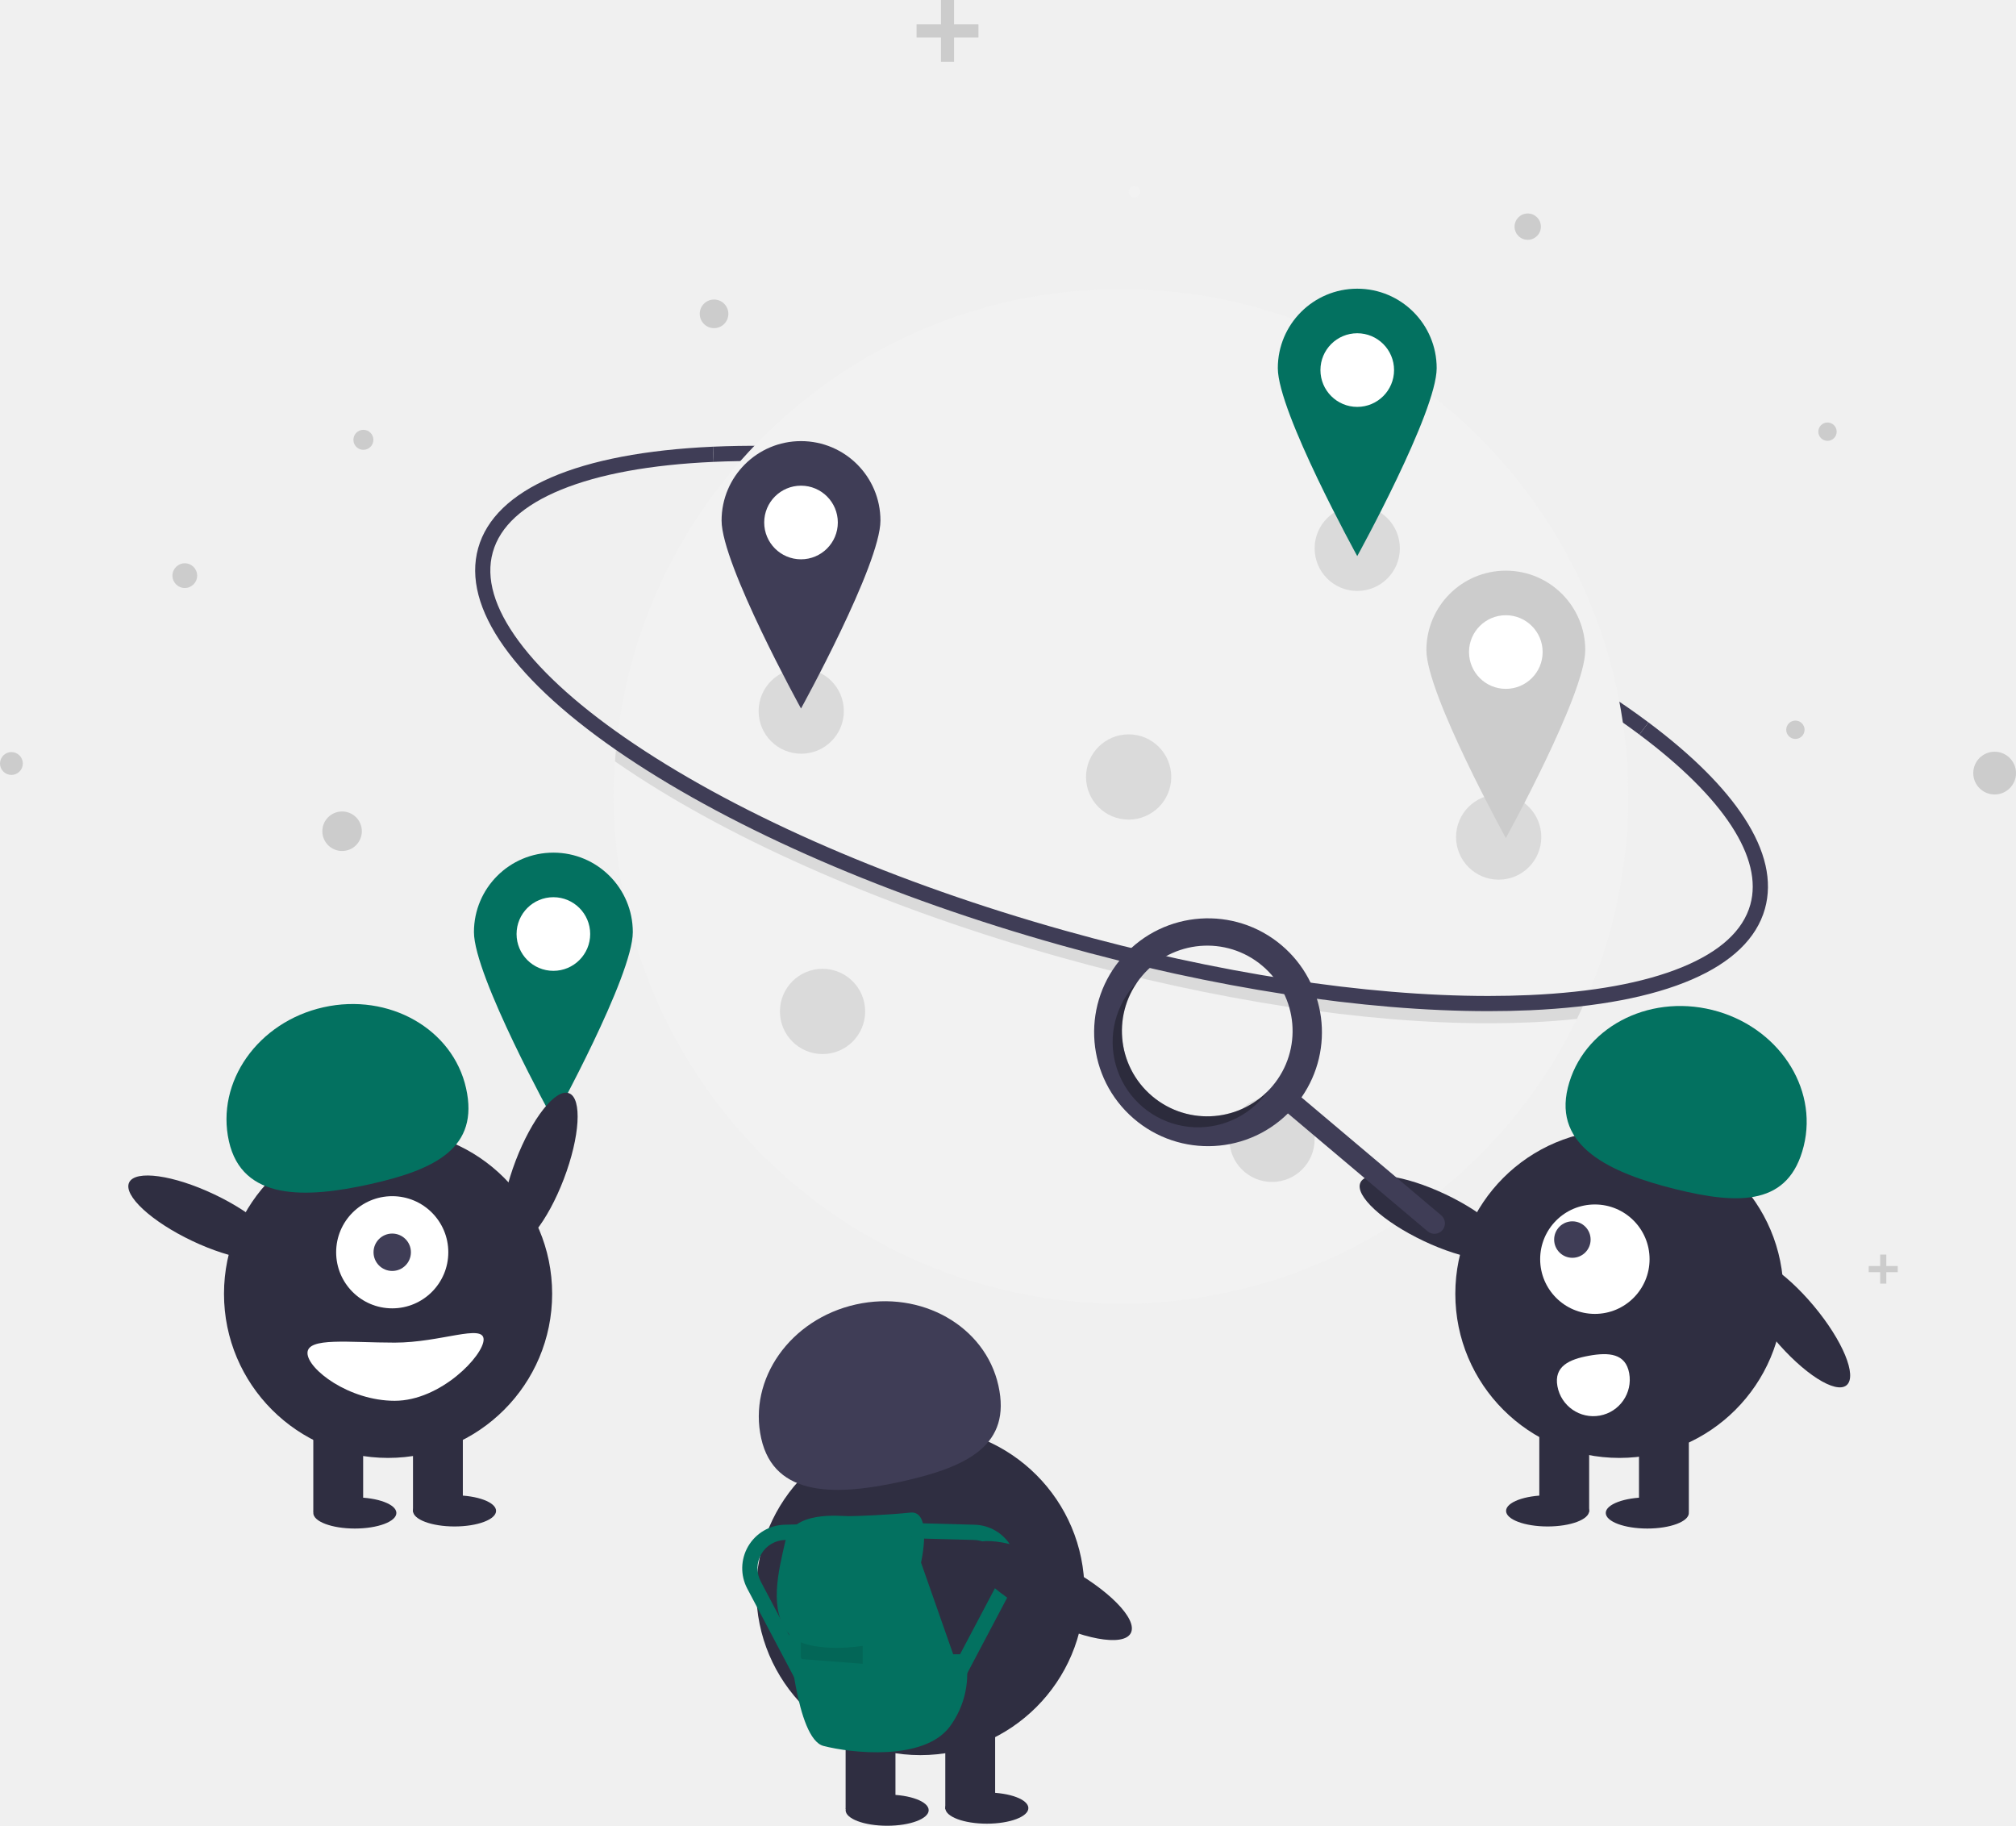
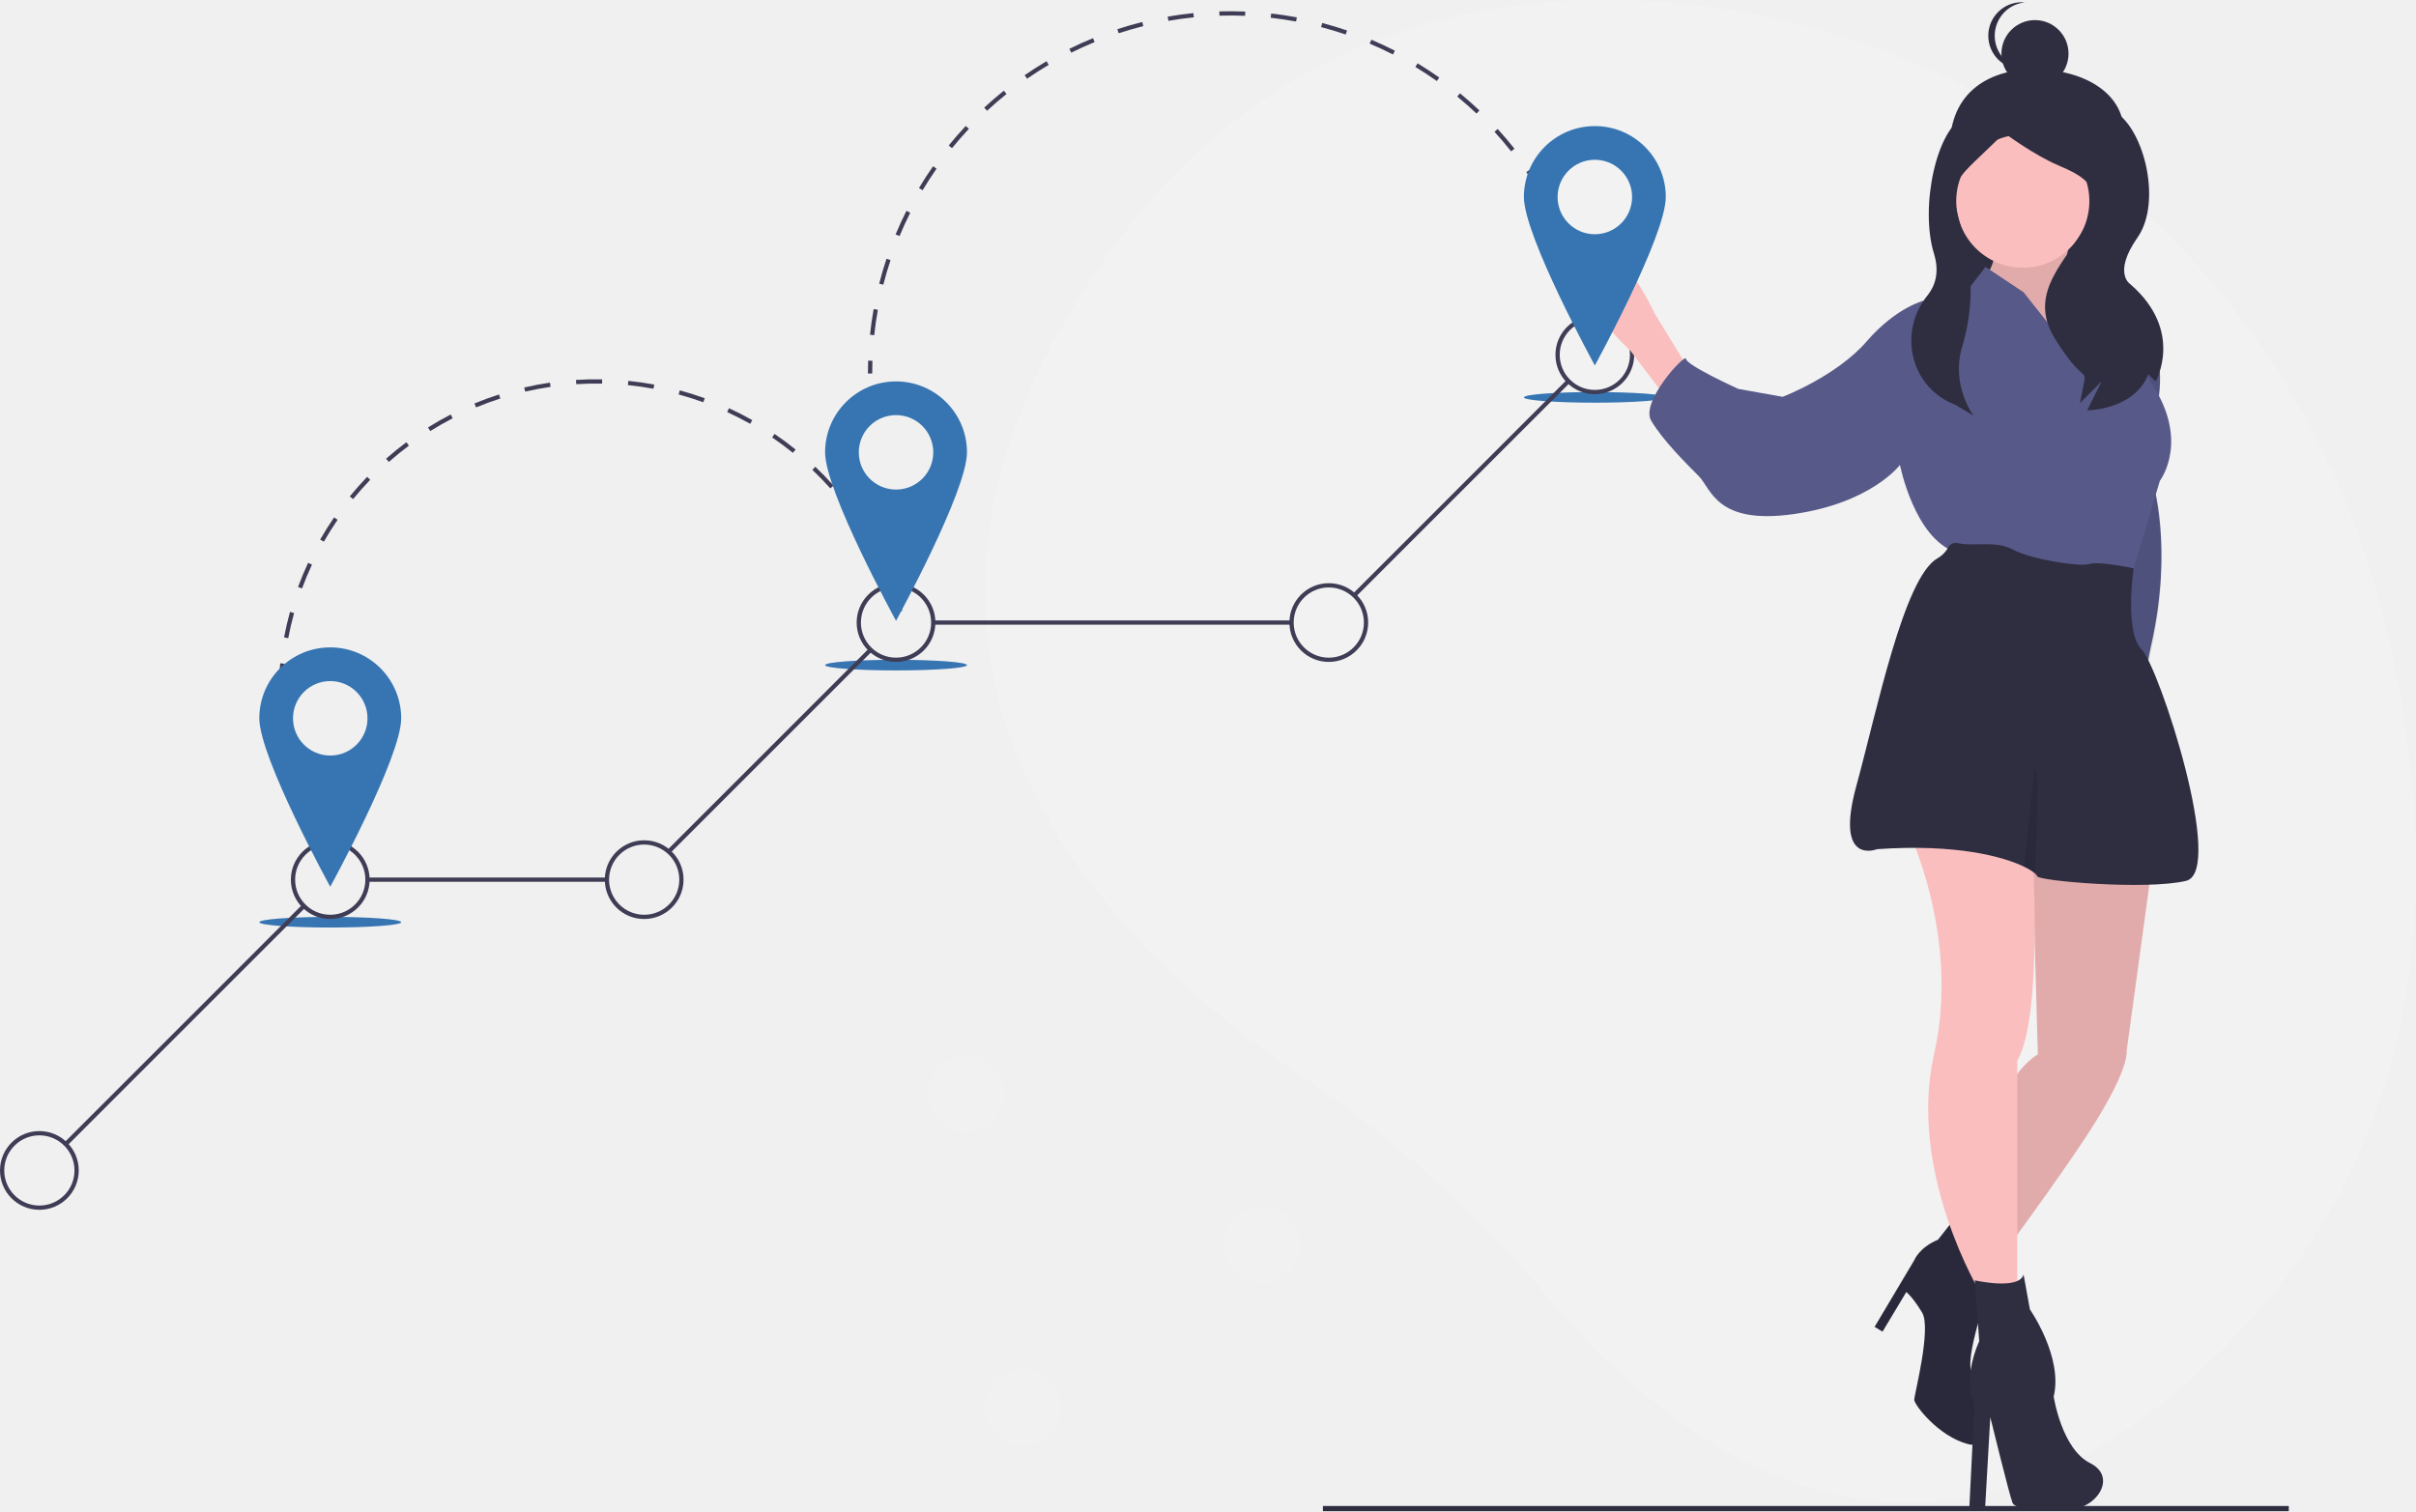
- <svg xmlns="http://www.w3.org/2000/svg" id="f38f865d-e131-49ab-9ab3-db2059075423" data-name="Layer 1" width="529.16" height="479.144" viewBox="0 0 529.16 479.144">
-   <path d="M765.724,403.199c-28.17-21.06-72.292-40.977-121.051-54.643-44.396-12.444-87.698-18.452-121.939-16.917l-.178-3.982c34.649-1.552,78.4,4.507,123.193,17.061,49.214,13.794,93.814,33.946,122.362,55.289Z" transform="translate(-335.4198 -210.428)" fill="#3f3d56" />
-   <path d="M762.799,419.42a132.645,132.645,0,0,1-11.479,54.156q-.951,2.14-1.981,4.241A133.148,133.148,0,0,1,496.541,419.42q0-4.622.315-9.172.149-2.314.387-4.6A133.136,133.136,0,0,1,762.799,419.42Z" transform="translate(-335.4198 -210.428)" fill="#f2f2f2" />
-   <path d="M751.32,473.576q-.951,2.14-1.981,4.241-5.835.634-12.285.921c-3.559.159-7.222.239-10.965.239-32.692,0-72.037-6.035-112.231-17.299-44.794-12.556-85.318-30.117-114.112-49.453q-1.471-.986-2.89-1.977.149-2.314.387-4.6,2.29,1.632,4.723,3.268c28.455,19.104,68.573,36.479,112.968,48.923,39.843,11.168,78.817,17.151,111.135,17.151q5.542,0,10.806-.235Q744.54,474.409,751.32,473.576Z" transform="translate(-335.4198 -210.428)" opacity="0.1" style="isolation:isolate" />
-   <path d="M726.09,475.789c-32.691.001-72.039-6.035-112.231-17.3-44.793-12.555-85.319-30.117-114.114-49.452-29.395-19.739-43.179-39.188-38.813-54.766,4.366-15.578,26.251-25.03,61.623-26.615l.178,3.982c-16.518.74-29.98,3.195-40.011,7.297-10.007,4.092-16.047,9.613-17.952,16.412-1.905,6.798.385,14.654,6.807,23.351,6.438,8.718,16.663,17.812,30.39,27.03,28.452,19.105,68.572,36.48,112.968,48.924,39.844,11.168,78.815,17.152,111.135,17.153q5.539,0,10.804-.235c16.518-.74,29.98-3.195,40.012-7.297,10.007-4.092,16.047-9.613,17.952-16.411,3.421-12.207-6.918-28.068-29.114-44.661l2.387-3.192c11.422,8.539,19.877,16.956,25.13,25.016,5.632,8.642,7.46,16.687,5.435,23.913-4.366,15.578-26.251,25.029-61.623,26.615C733.493,475.71,729.832,475.789,726.09,475.789Z" transform="translate(-335.4198 -210.428)" fill="#3f3d56" />
-   <circle cx="297.772" cy="50.327" r="1.526" fill="#f2f2f2" />
-   <circle cx="95.385" cy="115.426" r="2.624" fill="#ccc" />
-   <circle cx="89.792" cy="218.145" r="5.185" fill="#ccc" />
-   <circle cx="400.999" cy="59.481" r="3.455" fill="#ccc" />
-   <circle cx="523.55" cy="202.89" r="5.61" fill="#ccc" />
-   <circle cx="479.682" cy="113.287" r="2.407" fill="#ccc" />
-   <circle cx="187.425" cy="82.364" r="3.755" fill="#ccc" />
-   <circle cx="471.257" cy="191.514" r="2.407" fill="#ccc" />
-   <circle cx="2.996" cy="200.371" r="2.996" fill="#ccc" />
-   <circle cx="48.508" cy="151.068" r="3.244" fill="#ccc" />
-   <polygon points="256.822 6.402 250.42 6.402 250.42 0 246.985 0 246.985 6.402 240.58 6.402 240.58 9.84 246.985 9.84 246.985 16.242 250.42 16.242 250.42 9.84 256.822 9.84 256.822 6.402" fill="#ccc" />
-   <polygon points="405.335 352.829 401.314 352.829 401.314 348.81 399.158 348.81 399.158 352.829 395.138 352.829 395.138 354.986 399.158 354.986 399.158 359.006 401.314 359.006 401.314 354.986 405.335 354.986 405.335 352.829" fill="#ccc" />
-   <polygon points="498.123 332.252 495.118 332.252 495.118 329.247 493.504 329.247 493.504 332.252 490.499 332.252 490.499 333.866 493.504 333.866 493.504 336.871 495.118 336.871 495.118 333.866 498.123 333.866 498.123 332.252" fill="#ccc" />
-   <circle cx="210.308" cy="186.618" r="11.187" opacity="0.1" style="isolation:isolate" />
-   <circle cx="333.876" cy="298.998" r="11.187" opacity="0.1" style="isolation:isolate" />
-   <circle cx="296.247" cy="203.907" r="11.187" opacity="0.1" style="isolation:isolate" />
-   <circle cx="215.902" cy="265.437" r="11.187" opacity="0.1" style="isolation:isolate" />
-   <circle cx="356.251" cy="143.903" r="11.187" opacity="0.1" style="isolation:isolate" />
-   <circle cx="393.372" cy="219.671" r="11.187" opacity="0.1" style="isolation:isolate" />
-   <circle cx="356.251" cy="97.12" r="14.747" fill="#fff" />
-   <path d="M691.67,286.191a20.849,20.849,0,0,0-20.849,20.849c0,11.515,20.849,49.325,20.849,49.325s20.849-37.811,20.849-49.325A20.849,20.849,0,0,0,691.67,286.191Zm0,31.019a9.662,9.662,0,1,1,9.662-9.662,9.662,9.662,0,0,1-9.662,9.662h0Z" transform="translate(-335.4198 -210.428)" fill="#037160" />
-   <circle cx="210.251" cy="137.12" r="14.747" fill="#fff" />
-   <path d="M545.67,326.191a20.849,20.849,0,0,0-20.849,20.849c0,11.515,20.849,49.325,20.849,49.325s20.849-37.811,20.849-49.325A20.849,20.849,0,0,0,545.67,326.191Zm0,31.019a9.662,9.662,0,1,1,9.662-9.662,9.662,9.662,0,0,1-9.662,9.662h0Z" transform="translate(-335.4198 -210.428)" fill="#3f3d56" />
-   <circle cx="395.251" cy="171.12" r="14.747" fill="#fff" />
-   <path d="M730.67,360.191a20.849,20.849,0,0,0-20.849,20.849c0,11.515,20.849,49.325,20.849,49.325s20.849-37.811,20.849-49.325A20.849,20.849,0,0,0,730.67,360.191Zm0,31.019a9.662,9.662,0,1,1,9.662-9.662,9.662,9.662,0,0,1-9.662,9.662h0Z" transform="translate(-335.4198 -210.428)" fill="#ccc" style="isolation:isolate" />
-   <circle cx="145.251" cy="245.12" r="14.747" fill="#fff" />
-   <path d="M480.67,434.191a20.849,20.849,0,0,0-20.849,20.849c0,11.515,20.849,49.325,20.849,49.325s20.849-37.811,20.849-49.325A20.849,20.849,0,0,0,480.67,434.191Zm0,31.019a9.662,9.662,0,1,1,9.662-9.662,9.662,9.662,0,0,1-9.662,9.662h0Z" transform="translate(-335.4198 -210.428)" fill="#037160" />
-   <ellipse cx="806.286" cy="557.447" rx="6.76" ry="21.534" transform="translate(-505.2026 437.2108) rotate(-39.93837)" fill="#2f2e41" />
-   <circle cx="425.059" cy="339.542" r="43.067" fill="#2f2e41" />
-   <rect x="430.204" y="373.341" width="13.084" height="23.442" fill="#2f2e41" />
-   <rect x="404.037" y="373.341" width="13.084" height="23.442" fill="#2f2e41" />
-   <ellipse cx="432.385" cy="397.055" rx="10.903" ry="4.089" fill="#2f2e41" />
-   <ellipse cx="406.217" cy="396.51" rx="10.903" ry="4.089" fill="#2f2e41" />
-   <path d="M746.956,495.833c3.846-15.487,20.821-24.601,37.915-20.356s27.834,20.24,23.989,35.727-16.604,15.537-33.698,11.292S743.111,511.32,746.956,495.833Z" transform="translate(-335.4198 -210.428)" fill="#037160" />
-   <ellipse cx="711.971" cy="529.986" rx="6.76" ry="21.534" transform="translate(-407.4064 735.729) rotate(-64.62574)" fill="#2f2e41" />
-   <circle cx="418.621" cy="330.454" r="14.359" fill="#fff" />
-   <circle cx="412.719" cy="325.307" r="4.786" fill="#3f3d56" />
-   <path d="M763.048,570.797a9.572,9.572,0,1,1-18.835,3.429h0l-.003-.018c-.942-5.202,3.08-7.043,8.283-7.985S762.106,565.595,763.048,570.797Z" transform="translate(-335.4198 -210.428)" fill="#fff" />
-   <path d="M671.784,458.477a29.898,29.898,0,1,0,1.695,44.155l36.674,30.945a2.755,2.755,0,0,0,3.558-4.208l-.004-.003-36.674-30.945A29.9,29.9,0,0,0,671.784,458.477Zm-2.364,36.964a22.4,22.4,0,1,1-2.674-31.565l0,0A22.4,22.4,0,0,1,669.419,495.44Z" transform="translate(-335.4198 -210.428)" fill="#3f3d56" />
-   <path d="M637.854,498.114a22.401,22.401,0,0,1-3.801-30.113q-.642.647-1.242,1.355a22.4,22.4,0,1,0,34.239,28.891q.598-.709,1.127-1.452A22.401,22.401,0,0,1,637.854,498.114Z" transform="translate(-335.4198 -210.428)" opacity="0.3" style="isolation:isolate" />
-   <ellipse cx="477.089" cy="517.447" rx="21.534" ry="6.76" transform="translate(-512.0095 567.9214) rotate(-69.08217)" fill="#2f2e41" />
-   <circle cx="101.862" cy="339.541" r="43.067" fill="#2f2e41" />
-   <rect x="82.236" y="373.341" width="13.084" height="23.442" fill="#2f2e41" />
-   <rect x="108.404" y="373.341" width="13.084" height="23.442" fill="#2f2e41" />
-   <ellipse cx="93.139" cy="397.055" rx="10.903" ry="4.089" fill="#2f2e41" />
-   <ellipse cx="119.307" cy="396.51" rx="10.903" ry="4.089" fill="#2f2e41" />
-   <circle cx="102.952" cy="328.638" r="14.719" fill="#fff" />
-   <circle cx="102.952" cy="328.638" r="4.906" fill="#3f3d56" />
-   <path d="M395.505,509.918c-3.477-15.574,7.639-31.31,24.829-35.149s33.944,5.675,37.422,21.249-7.915,21.318-25.105,25.156S398.982,525.492,395.505,509.918Z" transform="translate(-335.4198 -210.428)" fill="#037160" />
-   <ellipse cx="388.774" cy="529.986" rx="6.76" ry="21.534" transform="translate(-592.1042 443.7113) rotate(-64.62574)" fill="#2f2e41" />
-   <path d="M416.127,565.506c0,4.215,10.853,12.539,22.897,12.539s23.335-11.867,23.335-16.082-11.292.818-23.335.818S416.127,561.291,416.127,565.506Z" transform="translate(-335.4198 -210.428)" fill="#fff" />
-   <circle cx="241.581" cy="417.541" r="43.067" fill="#2f2e41" />
-   <rect x="221.956" y="451.341" width="13.084" height="23.442" fill="#2f2e41" />
-   <rect x="248.123" y="451.341" width="13.084" height="23.442" fill="#2f2e41" />
-   <ellipse cx="232.859" cy="475.055" rx="10.903" ry="4.089" fill="#2f2e41" />
-   <ellipse cx="259.026" cy="474.51" rx="10.903" ry="4.089" fill="#2f2e41" />
-   <path d="M535.224,587.918c-3.477-15.574,7.639-31.31,24.829-35.149s33.944,5.675,37.422,21.249-7.915,21.318-25.105,25.156S538.702,603.492,535.224,587.918Z" transform="translate(-335.4198 -210.428)" fill="#3f3d56" />
-   <path d="M577.174,620.507s3.124-13.746-2.812-13.121-14.059.937-16.245.937-14.683-1.562-16.558,6.561-4.374,18.12.937,24.368c0,0,1.874,27.492,9.06,29.367s26.243,4.061,33.116-4.999a23.3,23.3,0,0,0,4.061-19.057H585.609Z" transform="translate(-335.4198 -210.428)" fill="#037160" />
-   <path d="M545.62,641.438s5.311,2.499,16.245.937v4.686l-16.245-1.25Z" transform="translate(-335.4198 -210.428)" opacity="0.1" style="isolation:isolate" />
-   <path d="M585.311,657.103l-3.537-1.869L597.504,625.468a7.431,7.431,0,0,0-6.37-10.9l-16.507-.444.107-3.999,16.508.444a11.432,11.432,0,0,1,9.799,16.769Z" transform="translate(-335.4198 -210.428)" fill="#037160" />
-   <path d="M547.294,657.103,531.564,627.337A11.432,11.432,0,0,1,541.363,610.569l16.508-.444.107,3.999-16.508.444a7.431,7.431,0,0,0-6.37,10.9l15.73,29.766Z" transform="translate(-335.4198 -210.428)" fill="#037160" />
-   <ellipse cx="611.105" cy="627.848" rx="7.501" ry="23.892" transform="translate(-565.0462 664.0244) rotate(-62.12179)" fill="#2f2e41" />
+ <svg xmlns="http://www.w3.org/2000/svg" id="fd01fc53-8d1b-486a-a481-e11f41af06c1" data-name="Layer 1" width="1134.447" height="709.784" viewBox="0 0 1134.447 709.784">
+   <path d="M1151.038,381.836c-41.627-163.686-185.461-281.845-354.29-286.584C707.493,92.747,613.571,122.349,545.189,225.937c-122.24,185.175,7.512,313.137,97.971,373.941A566.027,566.027,0,0,1,760.156,705.034c61.102,72.508,178.649,162.609,318.643,21.434C1180.266,624.144,1178.766,490.867,1151.038,381.836Z" transform="translate(-32.77655 -95.10809)" fill="#f2f2f2" />
+   <path d="M189.016,505.934c-1.122-1.661-2.224-3.366-3.277-5.068l1.701-1.053c1.039,1.681,2.127,3.363,3.233,5.002Z" transform="translate(-32.77655 -95.10809)" fill="#3f3d56" />
+   <path d="M179.709,490.147c-1.855-3.641-3.579-7.401-5.124-11.178l1.851-.758c1.525,3.726,3.226,7.437,5.056,11.028ZM170.405,467.404c-1.227-3.894-2.306-7.888-3.207-11.871l1.951-.441c.888,3.93,1.952,7.87,3.163,11.71Zm-5.418-23.966c-.567-4.036-.973-8.152-1.208-12.234l1.997-.115c.231,4.028.633,8.089,1.192,12.071Zm.583-24.48-1.999-.047c.096-4.088.362-8.215.789-12.266l1.989.21C165.927,410.853,165.665,414.924,165.57,418.958Zm2.547-24.1-1.965-.373c.762-4.011,1.701-8.039,2.791-11.972l1.928.534C169.795,386.928,168.868,390.901,168.117,394.858Zm6.478-23.353-1.876-.692c1.414-3.831,3.007-7.651,4.735-11.354l1.812.846C177.561,363.958,175.989,367.726,174.594,371.505Zm273.904-6.182c-1.563-3.708-3.303-7.398-5.171-10.971l1.772-.927c1.894,3.621,3.657,7.362,5.242,11.12ZM184.848,349.529l-1.736-.992c2.025-3.543,4.225-7.047,6.538-10.417L191.298,339.252C189.016,342.576,186.846,346.034,184.848,349.529Zm252.42-5.684c-2.154-3.402-4.477-6.757-6.904-9.973l1.597-1.205c2.46,3.259,4.814,6.66,6.997,10.108ZM198.571,329.541l-1.551-1.264c2.58-3.166,5.322-6.262,8.152-9.205l1.441,1.386C203.822,323.361,201.116,326.417,198.571,329.541Zm224.095-5.042c-2.683-3.007-5.522-5.938-8.441-8.714l1.378-1.449c2.958,2.813,5.836,5.784,8.555,8.831ZM215.372,312.064l-1.323-1.499c3.06-2.701,6.271-5.309,9.542-7.751l1.196,1.603C221.559,306.826,218.391,309.399,215.372,312.064Zm189.728-4.273c-3.137-2.528-6.418-4.958-9.75-7.219l1.123-1.655c3.378,2.293,6.703,4.754,9.882,7.317ZM234.795,297.568l-1.061-1.695c3.463-2.166,7.056-4.212,10.679-6.083l.917,1.777C241.756,293.413,238.211,295.432,234.795,297.568Zm150.244-3.391c-3.514-1.983-7.148-3.841-10.803-5.522l.836-1.817c3.705,1.705,7.389,3.588,10.95,5.597ZM256.323,286.458l-.768-1.847c3.769-1.565,7.648-2.992,11.531-4.239l.611,1.904C263.868,283.507,260.041,284.914,256.323,286.458Zm106.688-2.413c-3.785-1.374-7.677-2.606-11.566-3.663l.524-1.93c3.942,1.07,7.887,2.319,11.725,3.712Zm-83.624-4.995-.451-1.948c3.972-.921,8.036-1.687,12.08-2.278l.289,1.979C287.317,277.387,283.307,278.143,279.388,279.051Zm60.227-1.358c-3.953-.729-7.994-1.302-12.009-1.703l.199-1.99c4.07.407,8.166.988,12.172,1.727Zm-36.248-2.146-.126-1.996c4.068-.257,8.215-.348,12.291-.274l-.036,2C311.472,275.202,307.382,275.293,303.368,275.546Z" transform="translate(-32.77655 -95.10809)" fill="#3f3d56" />
+   <path d="M454.522,382.532c-.536-1.903-1.118-3.822-1.73-5.702l1.901-.62c.621,1.906,1.211,3.851,1.754,5.78Z" transform="translate(-32.77655 -95.10809)" fill="#3f3d56" />
+   <path d="M442.327,270.531h-2c0-2.001.035-4.032.105-6.035l1.999.069C442.362,266.546,442.327,268.553,442.327,270.531Z" transform="translate(-32.77655 -95.10809)" fill="#3f3d56" />
+   <path d="M443.279,252.539l-1.989-.212c.429-4.028,1.008-8.088,1.723-12.069l1.969.354C444.275,244.545,443.702,248.559,443.279,252.539Zm4.258-23.701-1.938-.494c1.001-3.925,2.158-7.861,3.438-11.698l1.897.633C449.669,221.071,448.526,224.959,447.536,228.838ZM766.499,207.737c-1.495-3.711-3.145-7.415-4.902-11.005l1.797-.879c1.778,3.634,3.447,7.381,4.961,11.137Zm-311.337-1.753-1.847-.769c1.555-3.737,3.268-7.468,5.091-11.089l1.786.899C458.391,198.605,456.698,202.291,455.162,205.984ZM755.915,186.106c-2.011-3.456-4.173-6.885-6.428-10.192l1.652-1.127c2.282,3.346,4.47,6.816,6.504,10.313Zm-289.918-1.647L464.28,183.434c2.073-3.473,4.302-6.919,6.624-10.243l1.64,1.146C470.248,177.621,468.046,181.027,465.997,184.459Zm276.35-18.252c-2.487-3.139-5.116-6.226-7.814-9.174l1.475-1.351c2.73,2.983,5.392,6.106,7.908,9.282ZM479.796,164.709l-1.554-1.26c2.551-3.146,5.247-6.239,8.013-9.192l1.46,1.367C484.982,158.543,482.317,161.6,479.796,164.709Zm246.288-16.27c-2.907-2.753-5.948-5.435-9.04-7.971l1.268-1.546c3.129,2.566,6.206,5.28,9.147,8.065Zm-229.823-1.312-1.359-1.468c2.97-2.75,6.077-5.428,9.235-7.959l1.251,1.561C502.266,141.763,499.195,144.41,496.261,147.127Zm211.198-13.966c-3.268-2.312-6.659-4.533-10.082-6.604l1.035-1.711c3.463,2.095,6.896,4.343,10.201,6.682Zm-192.409-1.096-1.137-1.646c3.33-2.299,6.785-4.506,10.271-6.562l1.016,1.723C521.756,127.612,518.341,129.794,515.05,132.065Zm171.797-11.372c-3.565-1.821-7.24-3.534-10.924-5.092l.779-1.842c3.728,1.576,7.446,3.31,11.055,5.153Zm-151.06-.853-.89-1.791c3.623-1.799,7.357-3.489,11.1-5.022l.759,1.851C543.059,116.394,539.368,118.063,535.788,119.841Zm128.873-8.531c-3.783-1.288-7.667-2.455-11.543-3.468l.506-1.935c3.923,1.025,7.854,2.206,11.682,3.509Zm-106.609-.592-.623-1.9c3.844-1.26,7.785-2.396,11.715-3.377l.484,1.94C565.745,108.351,561.85,109.473,558.052,110.718Zm83.306-5.501c-3.933-.73-7.942-1.326-11.918-1.772l.223-1.987c4.023.452,8.081,1.055,12.061,1.793Zm-59.942-.329-.343-1.971c3.984-.694,8.047-1.252,12.078-1.66l.201,1.99C589.369,103.65,585.353,104.202,581.416,104.888Zm36.009-2.36c-4.005-.163-8.076-.184-12.051-.065l-.061-1.999c4.022-.12,8.141-.099,12.193.066Z" transform="translate(-32.77655 -95.10809)" fill="#3f3d56" />
+   <path d="M772.35,224.899c-.535-1.903-1.113-3.825-1.717-5.712l1.904-.609c.611,1.909,1.196,3.854,1.738,5.779Z" transform="translate(-32.77655 -95.10809)" fill="#3f3d56" />
+   <ellipse cx="155.07" cy="433.15" rx="33.312" ry="2.498" fill="#3775b2" />
+   <ellipse cx="420.737" cy="312.393" rx="33.312" ry="2.498" fill="#3775b2" />
+   <ellipse cx="748.864" cy="186.638" rx="33.312" ry="2.498" fill="#3775b2" />
+   <rect x="648.233" y="323.336" width="141.662" height="2" transform="translate(-51.508 508.3426) rotate(-45)" fill="#3f3d56" />
+   <rect x="438.226" y="291.405" width="168.228" height="2" fill="#3f3d56" />
+   <rect x="327.427" y="446.901" width="133.065" height="2" transform="translate(-234.1019 314.6503) rotate(-45)" fill="#3f3d56" />
+   <rect x="172.559" y="412.163" width="112.43" height="2" fill="#3f3d56" />
+   <rect x="40.619" y="575.499" width="157.999" height="2" transform="translate(-405.387 158.3279) rotate(-45)" fill="#3f3d56" />
+   <path d="M187.847,526.76A18.489,18.489,0,1,1,206.336,508.271,18.51,18.51,0,0,1,187.847,526.76Zm0-34.979A16.489,16.489,0,1,0,204.336,508.271,16.508,16.508,0,0,0,187.847,491.782Z" transform="translate(-32.77655 -95.10809)" fill="#3f3d56" />
+   <path d="M335.254,526.76A18.489,18.489,0,1,1,353.743,508.271,18.51,18.51,0,0,1,335.254,526.76Zm0-34.979A16.489,16.489,0,1,0,351.743,508.271,16.508,16.508,0,0,0,335.254,491.782Z" transform="translate(-32.77655 -95.10809)" fill="#3f3d56" />
+   <path d="M453.513,406.002a18.489,18.489,0,1,1,18.489-18.489A18.51,18.51,0,0,1,453.513,406.002Zm0-34.978a16.489,16.489,0,1,0,16.489,16.489A16.508,16.508,0,0,0,453.513,371.024Z" transform="translate(-32.77655 -95.10809)" fill="#3f3d56" />
+   <path d="M656.719,406.002a18.489,18.489,0,1,1,18.489-18.489A18.51,18.51,0,0,1,656.719,406.002Zm0-34.978a16.489,16.489,0,1,0,16.489,16.489A16.507,16.507,0,0,0,656.719,371.024Z" transform="translate(-32.77655 -95.10809)" fill="#3f3d56" />
+   <path d="M781.641,280.248a18.489,18.489,0,1,1,18.489-18.489A18.51,18.51,0,0,1,781.641,280.248Zm0-34.978a16.489,16.489,0,1,0,16.489,16.489A16.508,16.508,0,0,0,781.641,245.27Z" transform="translate(-32.77655 -95.10809)" fill="#3f3d56" />
+   <path d="M51.266,663.341a18.489,18.489,0,1,1,18.489-18.489A18.51,18.51,0,0,1,51.266,663.341Zm0-34.979a16.489,16.489,0,1,0,16.489,16.489A16.508,16.508,0,0,0,51.266,628.363Z" transform="translate(-32.77655 -95.10809)" fill="#3f3d56" />
+   <path d="M187.847,399.173a33.312,33.312,0,0,0-33.312,33.312c0,18.398,33.312,79.117,33.312,79.117s33.312-60.719,33.312-79.117A33.312,33.312,0,0,0,187.847,399.173Zm0,50.801a17.489,17.489,0,1,1,17.489-17.489A17.489,17.489,0,0,1,187.847,449.974Z" transform="translate(-32.77655 -95.10809)" fill="#3775b2" />
+   <path d="M453.513,274.251A33.312,33.312,0,0,0,420.201,307.564c0,18.398,33.312,79.117,33.312,79.117s33.312-60.719,33.312-79.117A33.312,33.312,0,0,0,453.513,274.251Zm0,50.801a17.489,17.489,0,1,1,17.489-17.489A17.489,17.489,0,0,1,453.513,325.053Z" transform="translate(-32.77655 -95.10809)" fill="#3775b2" />
+   <rect x="621.177" y="707.341" width="453.535" height="2.443" fill="#2f2e41" />
+   <path d="M1028.209,167.54c-7.051,20.876-17.862,39.897-39.897,39.897s-38.655-17.897-39.897-39.897c-1.586-28.111,17.354-40.013,39.897-39.897C1014.943,127.781,1036.577,142.766,1028.209,167.54Z" transform="translate(-32.77655 -95.10809)" fill="#2f2e41" />
+   <rect x="915.64" y="69.282" width="78.743" height="99.741" fill="#2f2e41" />
+   <path d="M1029.472,238.698h6.698s16.372,20.837,8.93,49.116-1.488,33.488-1.488,33.488,9.688,30.624-.73,76.763,9.661,58.678,9.661,58.678l-18.604-37.209-10.418-98.232Z" transform="translate(-32.77655 -95.10809)" fill="#575a89" />
+   <path d="M1029.472,241.146h6.698s16.372,20.837,8.93,49.116-1.488,33.488-1.488,33.488,9.688,30.624-.73,76.763,9.661,58.678,9.661,58.678l-18.604-37.209-10.418-98.232Z" transform="translate(-32.77655 -95.10809)" opacity="0.1" />
+   <path d="M1006.03,202.605s-5.953,23.814-2.977,23.814,13.395,12.651,13.395,12.651l6.698,24.558-5.209,17.86-17.86-3.721-22.325-24.558-6.698-6.698-5.953-21.581s7.442-8.93,2.233-16.372S1006.03,202.605,1006.03,202.605Z" transform="translate(-32.77655 -95.10809)" fill="#fbbebe" />
+   <path d="M1006.03,202.605s-5.953,23.814-2.977,23.814,13.395,12.651,13.395,12.651l6.698,24.558-5.209,17.86-17.86-3.721-22.325-24.558-6.698-6.698-5.953-21.581s7.442-8.93,2.233-16.372S1006.03,202.605,1006.03,202.605Z" transform="translate(-32.77655 -95.10809)" opacity="0.1" />
+   <path d="M825.939,268.837,809.567,242.047s-17.673-39.102-30.324-24.963,19.161,42.823,19.161,42.823l16.372,21.581Z" transform="translate(-32.77655 -95.10809)" fill="#fbbebe" />
+   <path d="M1043.239,501.765,1031.332,588.834s1.488,6.698-13.395,31.256-55.069,78.139-55.069,78.139l-11.907-22.325s14.139-70.697,38.697-85.581l-2.977-107.162Z" transform="translate(-32.77655 -95.10809)" fill="#fbbebe" />
+   <path d="M1043.239,501.765,1031.332,588.834s1.488,6.698-13.395,31.256-55.069,78.139-55.069,78.139l-11.907-22.325s14.139-70.697,38.697-85.581l-2.977-107.162Z" transform="translate(-32.77655 -95.10809)" opacity="0.1" />
+   <path d="M950.961,666.973l16.372,31.256s-13.395,37.953-8.186,41.674,11.907,37.209-2.233,33.488-25.302-18.604-25.302-20.837,8.186-33.488,3.721-40.93-7.442-9.674-7.442-9.674l-11.163,18.604-3.721-2.233,18.604-31.256s2.233-5.953,11.163-9.674Z" transform="translate(-32.77655 -95.10809)" fill="#2f2e41" />
+   <path d="M950.961,666.973l16.372,31.256s-13.395,37.953-8.186,41.674,11.907,37.209-2.233,33.488-25.302-18.604-25.302-20.837,8.186-33.488,3.721-40.93-7.442-9.674-7.442-9.674l-11.163,18.604-3.721-2.233,18.604-31.256s2.233-5.953,11.163-9.674Z" transform="translate(-32.77655 -95.10809)" opacity="0.1" />
+   <path d="M986.855,489.412s5.78,82.306-6.871,103.887V700.461l-17.116,2.233s-34.565-56.734-21.914-112.547-13.062-106.985-13.062-106.985Z" transform="translate(-32.77655 -95.10809)" fill="#fbbebe" />
+   <circle cx="949.812" cy="94.474" r="31.256" fill="#fbbebe" />
+   <path d="M1014.216,271.814l-31.256-39.441-17.86-11.907L957.658,230.14l-20.837,5.953s-13.395,2.977-27.535,19.349-39.441,26.046-39.441,26.046l-20.837-3.721s-24.558-11.163-24.558-14.139-21.581,20.093-16.372,29.023,16.372,20.093,22.325,26.046,8.186,23.07,44.651,17.86,49.86-23.07,49.86-23.07,6.698,34.232,26.046,40.93,82.604,11.163,82.604,11.163l13.395-44.651s14.884-19.349-5.209-47.627c0,0-.386-15.816-2.546-26.34-.84-4.093-1.949-7.386-3.408-8.637-5.209-4.465-32.744-11.907-32.744-11.907s4.465,14.884,6.698,15.628S1017.193,268.093,1014.216,271.814Z" transform="translate(-32.77655 -95.10809)" fill="#575a89" />
+   <path d="M914.124,493.951c37.477-2.605,59.296,3.535,69.03,8.216a24.676,24.676,0,0,1,5.075,3.081c.714.603,1.057,1.072,1.057,1.354,0,2.233,51.348,6.698,69.953,2.233s-12.651-100.464-20.837-108.65-3.773-38.147-3.773-38.147-16.32-3.527-20.785-2.039-27.535-2.233-35.721-6.698-18.604-1.488-25.302-2.977c-2.992-.662-4.502.454-5.254,1.898a12.868,12.868,0,0,1-5.09,5.142c-15.799,9.101-28.48,72.029-38.028,106.819C894.031,502.137,914.124,493.951,914.124,493.951Z" transform="translate(-32.77655 -95.10809)" fill="#2f2e41" />
+   <path d="M982.961,693.763l2.977,16.372S1001.565,732.461,997.1,751.065c0,0,3.721,24.558,17.116,31.256s2.233,22.325-10.418,21.581-24.558.744-26.046-2.977-10.418-40.186-10.418-40.186l-2.443,42.671-7.442.744,2.443-49.369s-5.953-11.163,2.233-29.767l-2.066-28.558S980.728,701.205,982.961,693.763Z" transform="translate(-32.77655 -95.10809)" fill="#2f2e41" />
+   <path d="M983.154,502.167a24.676,24.676,0,0,1,5.075,3.081c.394-7.032,2.671-49.562-.06-48.878Z" transform="translate(-32.77655 -95.10809)" opacity="0.1" />
+   <path d="M969.649,146.542s-.346-1.927-13.884,3.15S934.113,192.231,940.882,214.23c2.728,8.865.509,15.257-3.113,19.73-13.591,16.783-8.241,41.99,11.556,50.621q.838.365,1.711.722l8.461,5.077s-10.786-14.192-5.388-32.346a93.079,93.079,0,0,0,1.68-47.65c-.619-2.659-1.323-5.399-2.122-8.196C946.897,178.496,950.189,181.232,973.88,157.541c0,0,13.538,10.153,25.383,15.23s21.999,10.153,13.538,27.075-28.768,32.152-15.23,54.151,15.23,13.538,13.538,21.999h0l-1.692,8.461,10.153-10.153-6.769,13.538s21.999,0,28.768-16.922l3.384,3.384s13.538-23.691-11.845-45.69c0,0-8.461-5.077,3.384-21.999s2.748-53.305-12.482-60.073S969.649,146.542,969.649,146.542Z" transform="translate(-32.77655 -95.10809)" fill="#2f2e41" />
+   <circle cx="955.536" cy="25.186" r="15.749" fill="#2f2e41" />
+   <path d="M969.414,111.895a15.749,15.749,0,0,1,14.174-15.669c-.518-.051-1.043-.08-1.575-.08a15.749,15.749,0,0,0,0,31.497c.532,0,1.057-.028,1.575-.08A15.749,15.749,0,0,1,969.414,111.895Z" transform="translate(-32.77655 -95.10809)" fill="#2f2e41" />
+   <path d="M781.641,154.326a33.312,33.312,0,0,0-33.312,33.312c0,18.398,33.312,79.117,33.312,79.117s33.312-60.719,33.312-79.117A33.312,33.312,0,0,0,781.641,154.326Zm0,50.801a17.489,17.489,0,1,1,17.489-17.489A17.489,17.489,0,0,1,781.641,205.128Z" transform="translate(-32.77655 -95.10809)" fill="#3775b2" />
+   <circle cx="480.32" cy="661.023" r="18.025" fill="#f1f1f1" />
+   <circle cx="592.467" cy="584.778" r="18.025" fill="#f1f1f1" />
+   <circle cx="453.779" cy="513.784" r="18.025" fill="#f1f1f1" />
</svg>
